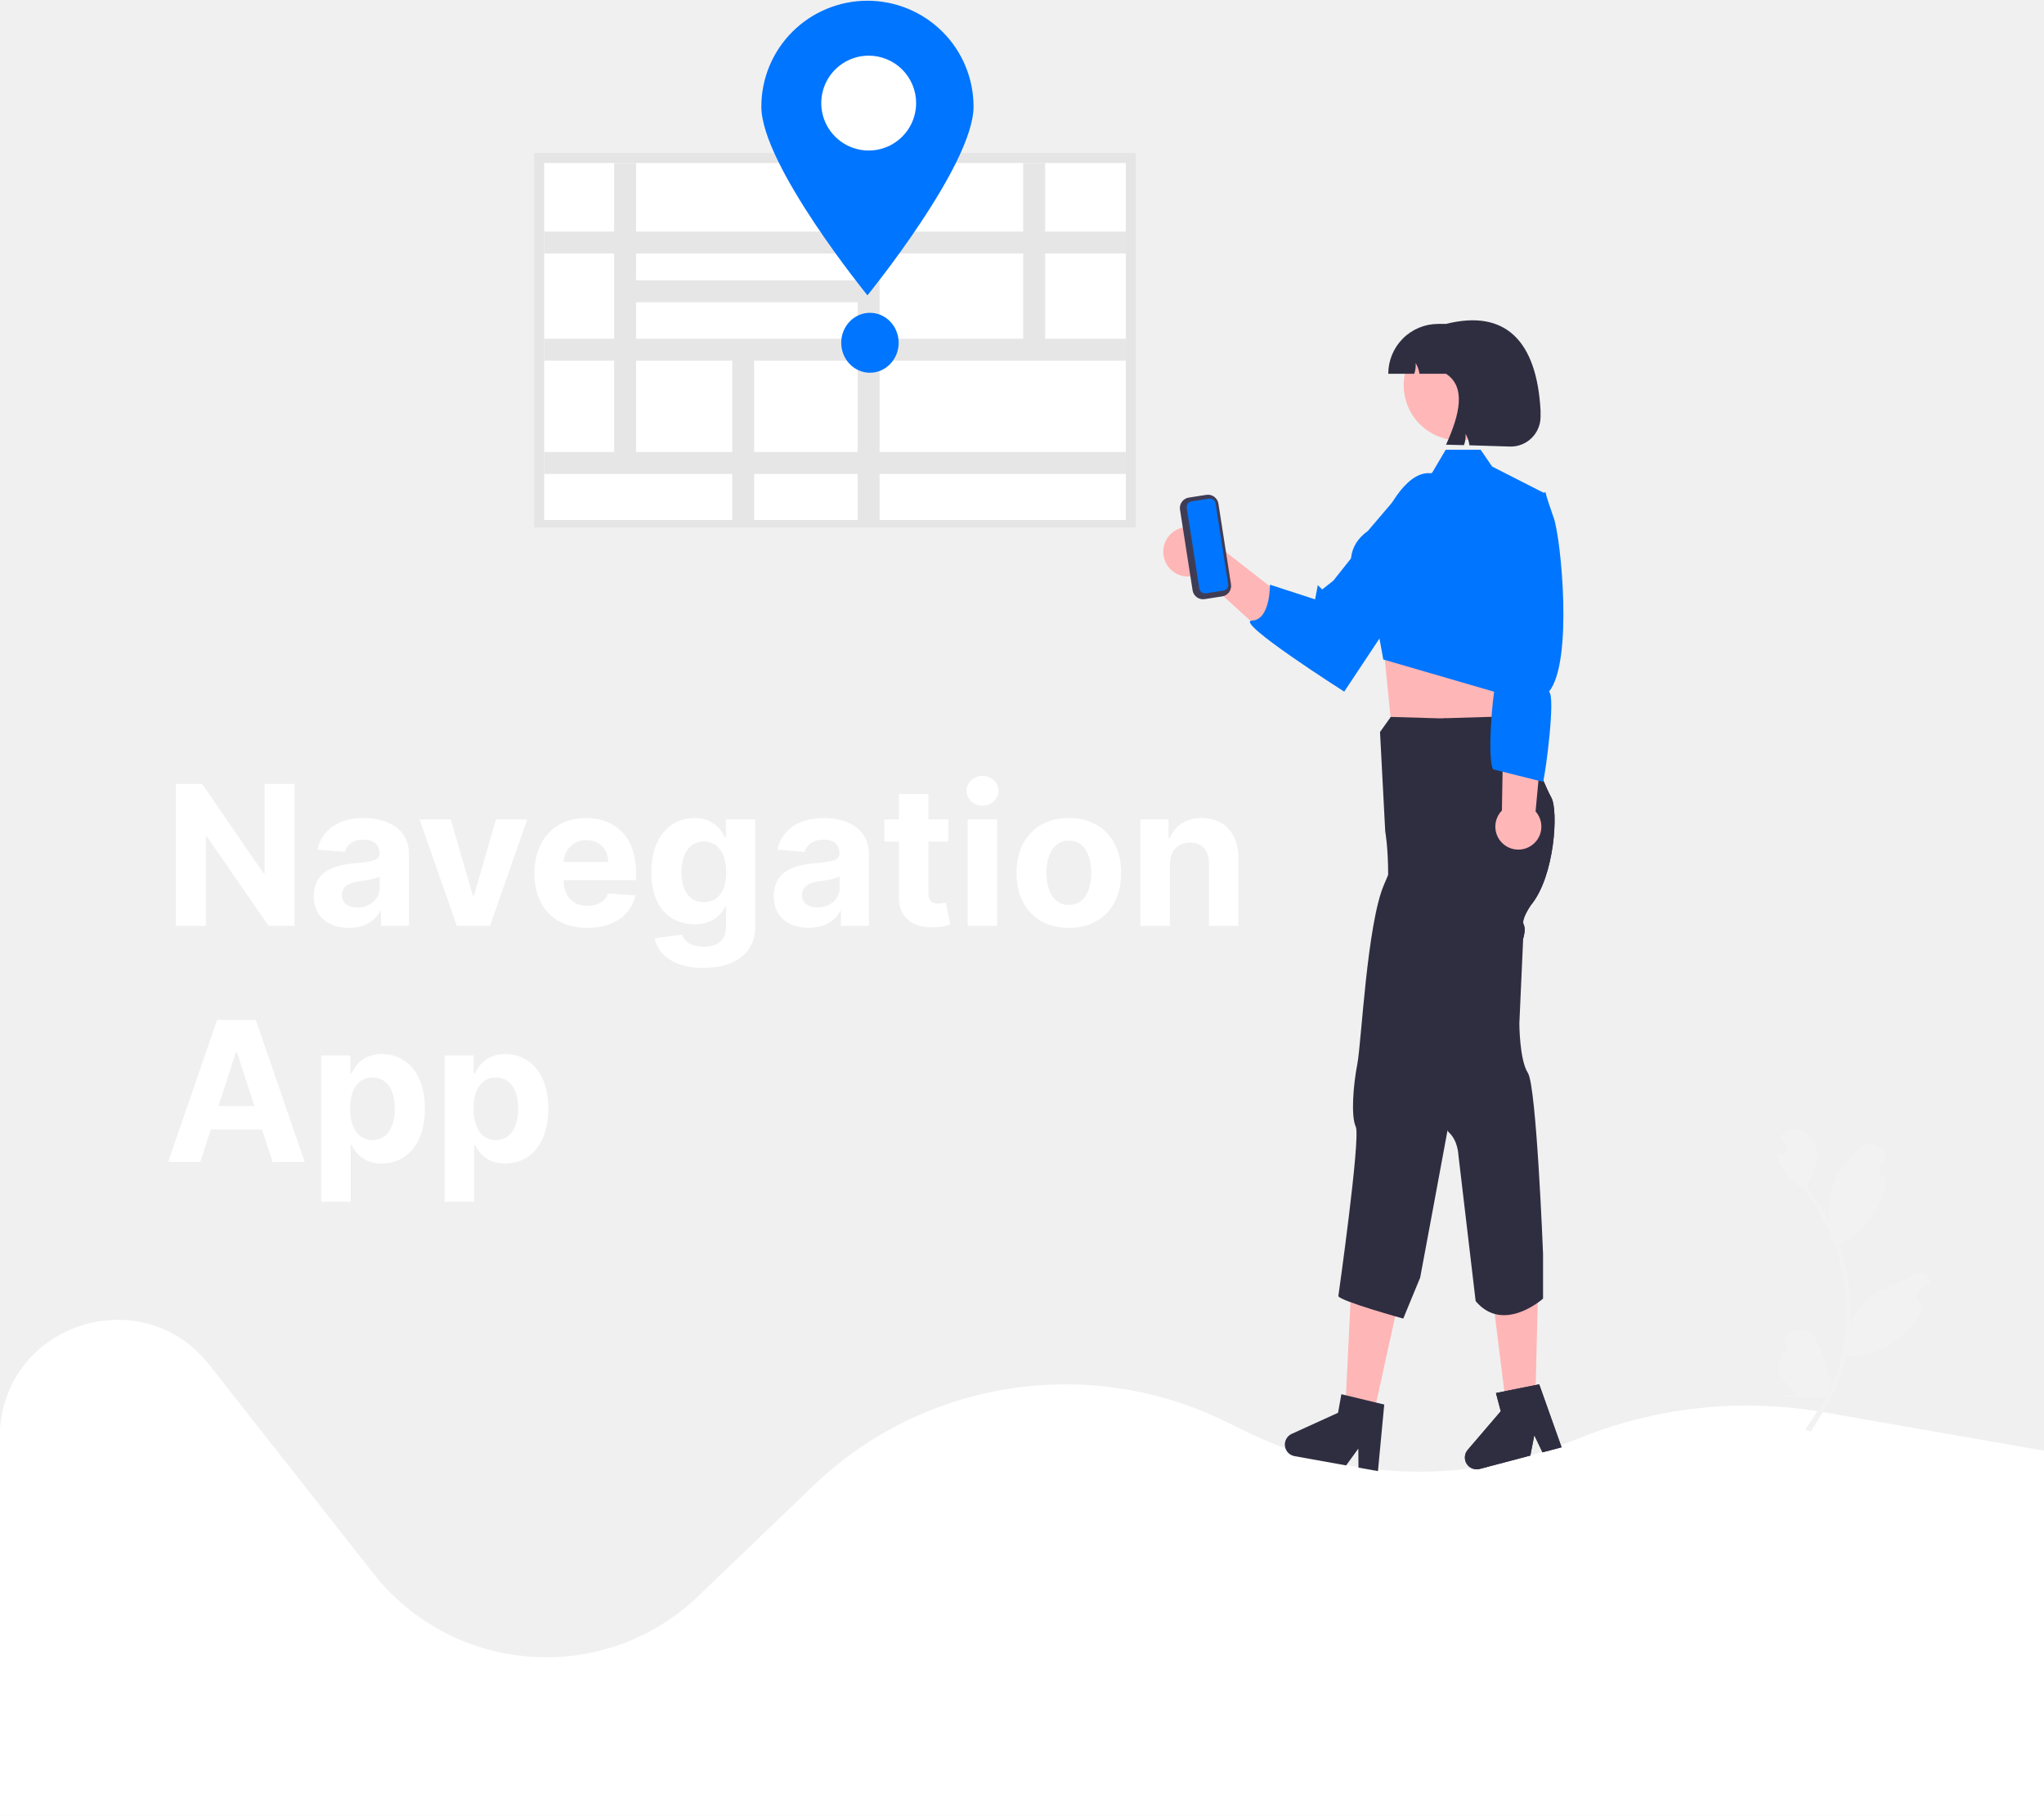
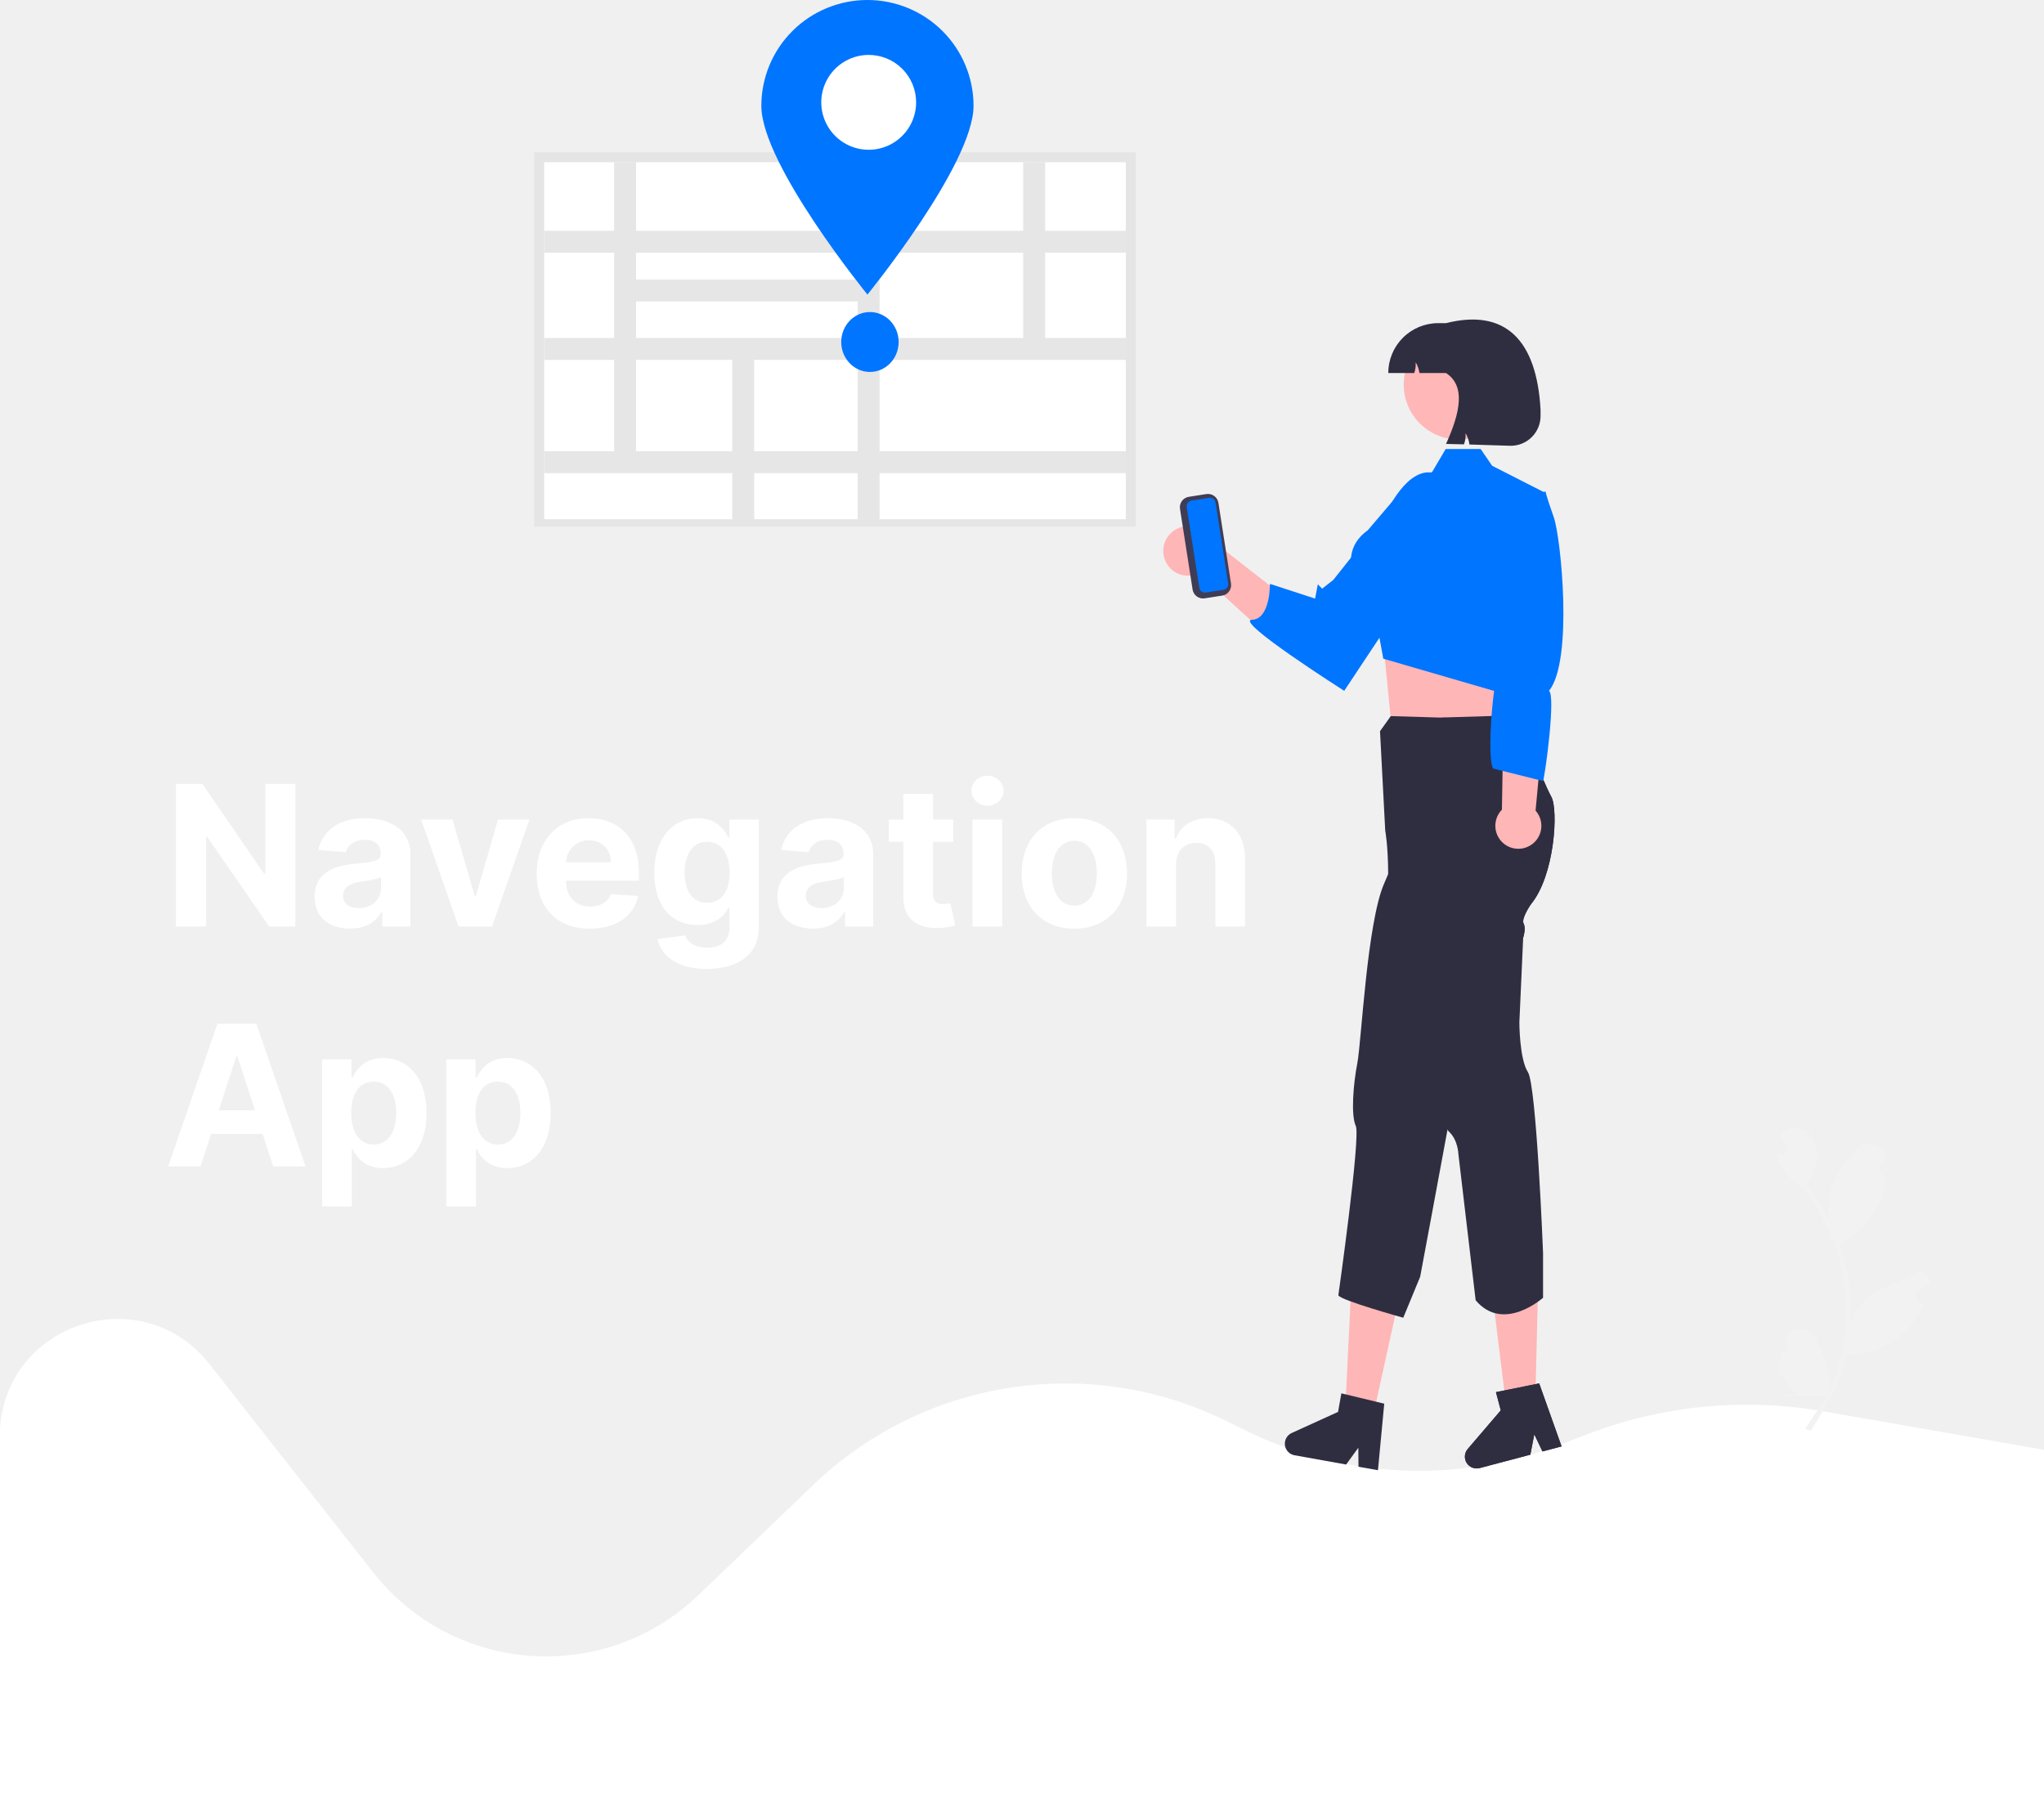
- <svg xmlns="http://www.w3.org/2000/svg" width="1048" height="931" viewBox="0 0 1048 931" fill="none">
-   <path d="M0 732.579V732.579C3.952 677.744 73.318 656.5 107.3 699.716L191.352 806.608C232.56 859.014 309.99 864.426 358.088 818.263L416.965 761.755C473.662 707.338 558.364 694.249 628.843 729.012L638.372 733.712C689.246 758.805 748.329 761.335 801.161 740.683L812.289 736.332C851.305 721.081 893.757 716.826 935.024 724.031L1048 743.757V931H0V732.579Z" fill="white" />
-   <path d="M582.353 270.453H273.877V78.455H582.353V270.453ZM281.055 263.277H575.176V85.631H281.055V263.277Z" fill="#E5E5E5" />
-   <path d="M577.233 83.575H278.997V266.612H577.233V83.575Z" fill="white" />
-   <path d="M577.233 129.965V118.726H535.861V83.575H524.626V118.726H450.97V83.575H439.735V118.726H326.131V83.575H314.895V118.726H278.997V129.965H314.895V173.67H278.997V184.908H314.895V231.735H278.997V242.974H375.442V266.612H386.678V242.974H439.735V266.612H450.97V242.974H577.233V231.735H450.97V184.908H577.233V173.67H535.861V129.965L577.233 129.965ZM439.735 129.965V143.701H326.131V129.965H439.735ZM326.131 154.939H439.735V173.67H326.131V154.939ZM326.131 231.735V184.908H375.442V231.735L326.131 231.735ZM439.735 231.735H386.678V184.908H439.735V231.735ZM524.626 173.67H450.97V129.965H524.626V173.67Z" fill="#E6E6E6" />
-   <path d="M499.155 54.655C499.155 84.633 444.755 151.414 444.755 151.414C444.755 151.414 390.356 84.633 390.356 54.655C390.356 40.26 396.087 26.453 406.289 16.274C416.491 6.095 430.328 0.376 444.755 0.376C459.183 0.376 473.019 6.095 483.221 16.274C493.423 26.453 499.155 40.26 499.155 54.655V54.655Z" fill="#0075FF" />
-   <path d="M469.715 52.855C469.715 57.665 468.289 62.367 465.616 66.367C462.944 70.366 459.146 73.483 454.702 75.324C450.258 77.165 445.368 77.646 440.651 76.708C435.933 75.769 431.6 73.453 428.199 70.052C424.798 66.651 422.481 62.317 421.543 57.6C420.605 52.882 421.086 47.992 422.927 43.549C424.768 39.105 427.885 35.306 431.884 32.634C435.883 29.962 440.585 28.536 445.395 28.536C448.589 28.534 451.753 29.162 454.704 30.384C457.655 31.605 460.337 33.397 462.595 35.655C464.854 37.914 466.645 40.596 467.867 43.547C469.088 46.498 469.717 49.661 469.715 52.855V52.855Z" fill="white" />
-   <path d="M446.035 191.094C454.165 191.094 460.755 184.217 460.755 175.734C460.755 167.251 454.165 160.374 446.035 160.374C437.905 160.374 431.315 167.251 431.315 175.734C431.315 184.217 437.905 191.094 446.035 191.094Z" fill="#0075FF" />
-   <path d="M596.988 286.582C597.517 288.35 598.426 289.981 599.653 291.359C600.88 292.737 602.394 293.83 604.088 294.56C605.783 295.29 607.617 295.639 609.462 295.584C611.306 295.528 613.116 295.069 614.763 294.238L647.372 323.997L651.701 301.095L620.052 276.42C618.473 273.744 615.967 271.741 613.01 270.79C610.053 269.838 606.849 270.004 604.006 271.257C601.163 272.51 598.879 274.762 597.585 277.586C596.292 280.411 596.079 283.611 596.988 286.582V286.582Z" fill="#FFB6B6" />
-   <path d="M710.485 263.835C710.485 263.835 721.855 238.14 736.216 243.247C749.406 247.938 751.159 246.396 743.162 273.286L689.208 354.588C689.208 354.588 632.46 318.522 641.923 318.17C651.386 317.817 651.13 299.756 651.13 299.756L674.273 307.301L675.665 299.985L677.895 302.215L683.651 297.685L710.485 263.835Z" fill="#0075FF" />
-   <path d="M775.255 324.606L772.857 346.853L774.269 376.028L713.076 368.834L708.696 324.606L716.433 324.681L775.255 324.606Z" fill="#FFB6B6" />
-   <path d="M786.912 729.784H773.339L760.149 623.587H789.493L786.912 729.784Z" fill="#FFB6B6" />
-   <path d="M791.154 642.776V665.79C791.154 665.79 770.803 684.004 756.595 667.07L747.738 592.038C747.738 592.038 747.52 585.011 743.13 580.838C742.755 580.481 742.428 580.076 742.157 579.635C738.982 574.732 740.275 564.595 740.275 564.595C740.275 564.595 734.106 561.267 732.16 550.515C730.215 539.763 723.815 516.276 723.815 516.276C723.815 516.276 710.592 481.601 711.514 459.649C711.68 455.591 711.744 451.892 711.744 448.564C711.706 433.87 710.234 426.28 710.234 426.28L707.559 375.285L713.076 367.554L738.304 368.297L740.019 368.245L740.646 368.233L766.553 367.452L781.183 376.053C781.183 376.053 782.489 379.305 784.332 383.797C787.775 392.13 793.074 404.738 795.417 408.975C799.026 415.502 797.234 449.089 784.947 464.014C784.947 464.014 779.839 471.271 781.183 473.895C782.399 476.276 781.235 480.308 781.004 481.025V481.038C780.979 481.102 780.966 481.14 780.966 481.14L779.007 524.659C779.007 524.659 779.007 543.309 783.398 550.118C787.788 556.928 791.154 642.776 791.154 642.776Z" fill="#2F2E41" />
-   <path d="M703.483 728.813L689.576 726.321L694.812 619.302L726.31 624.948L703.483 728.813Z" fill="#FFB6B6" />
-   <path d="M784.947 464.014C784.947 464.014 779.84 471.272 781.184 473.896C782.4 476.276 781.235 480.308 781.005 481.025V481.038C779.594 482.152 778.101 483.158 776.538 484.046C776.538 484.046 769.139 488.961 769.447 491.892C769.741 494.823 766.605 498.561 766.605 498.561L748.98 538.394C748.98 538.394 742.196 555.776 743.821 563.712C744.32 566.144 743.514 572.275 742.157 579.635C739.124 596.3 728.142 655.039 728.142 655.039L719.476 676.03C719.476 676.03 687.054 667.032 686.197 664.511C686.197 664.511 697.716 583.18 695.144 577.702C692.571 572.224 693.838 556.186 695.937 545.472C698.024 534.746 700.878 473.422 709.71 453.313C710.427 451.675 711.105 450.088 711.745 448.565C718.874 431.4 720.641 421.749 720.641 421.749L736.666 373.276L738.305 368.297L738.676 370.114L740.647 368.233L769.472 378.498L784.333 383.798C787.776 392.13 793.075 404.738 795.417 408.975C799.027 415.503 797.235 449.089 784.947 464.014Z" fill="#2F2E41" />
-   <path d="M705.619 719.105L690.102 715.363L687.747 714.796L686.046 724.315L662.304 735.12C661.131 735.651 660.158 736.544 659.529 737.668C658.9 738.793 658.647 740.089 658.808 741.367C658.97 742.645 659.536 743.838 660.424 744.771C661.313 745.704 662.477 746.328 663.746 746.551L690.184 751.3L696.436 742.698L696.527 752.439L706.505 754.218L709.728 720.096L705.619 719.105Z" fill="#2F2E41" />
-   <path d="M747.941 225.746C763.527 225.746 776.162 213.111 776.162 197.525C776.162 181.939 763.527 169.304 747.941 169.304C732.355 169.304 719.72 181.939 719.72 197.525C719.72 213.111 732.355 225.746 747.941 225.746Z" fill="#FFB7B7" />
-   <path d="M718.991 251.487L734.346 242.274L741.236 230.596H759.155L765.056 239.203L792.199 253.025L791.927 295.249L779.635 358.595L709.236 338.115L704.917 314.382C704.917 314.382 679.835 287.571 701.332 272.216L718.991 251.487Z" fill="#0075FF" />
-   <path d="M784.719 433.795C786.178 432.897 787.422 431.689 788.364 430.257C789.306 428.826 789.923 427.205 790.17 425.51C790.418 423.814 790.291 422.085 789.798 420.444C789.306 418.803 788.459 417.289 787.318 416.011L797.22 309.712L771.805 311.675L770.064 415.546C768.043 417.605 766.847 420.334 766.704 423.215C766.56 426.097 767.479 428.931 769.285 431.18C771.092 433.43 773.661 434.938 776.505 435.42C779.35 435.902 782.272 435.324 784.719 433.795H784.719Z" fill="#FFB6B6" />
-   <path d="M792.435 252.356C792.435 252.356 792.435 253.636 796.675 265.652C800.307 275.945 806.736 339.182 794.193 354.616C797.69 356.77 792.431 396.731 791.155 400.834L765.555 394.434C762.102 388.499 765.778 346.837 768.288 345.85L768.141 326.88L761.589 264.352L786.817 254.018L792.435 252.356Z" fill="#0075FF" />
-   <path d="M611.464 302.662L605.007 261.282C604.788 259.866 605.139 258.42 605.984 257.263C606.829 256.106 608.098 255.331 609.514 255.108L618.533 253.701C619.949 253.482 621.394 253.833 622.551 254.678C623.708 255.523 624.483 256.793 624.706 258.208L631.162 299.589C631.382 301.005 631.03 302.45 630.185 303.607C629.341 304.765 628.071 305.54 626.656 305.762L617.637 307.169C616.221 307.388 614.776 307.037 613.618 306.192C612.461 305.347 611.686 304.078 611.464 302.662Z" fill="#3F3D56" />
-   <path d="M610.899 257.054C610.136 257.174 609.452 257.592 608.997 258.216C608.542 258.839 608.352 259.618 608.47 260.381L614.927 301.762C615.047 302.525 615.464 303.209 616.088 303.664C616.712 304.119 617.491 304.309 618.254 304.19L627.272 302.783C628.035 302.663 628.719 302.246 629.175 301.622C629.63 300.998 629.819 300.22 629.701 299.457L623.244 258.076C623.125 257.313 622.707 256.629 622.083 256.174C621.46 255.718 620.681 255.529 619.918 255.647L610.899 257.054Z" fill="#0075FF" />
-   <path d="M789.875 210.489V213.652C789.875 215.694 789.467 217.715 788.674 219.596C787.881 221.477 786.72 223.181 785.258 224.606C783.796 226.031 782.064 227.149 780.164 227.895C778.263 228.64 776.232 228.997 774.192 228.945L753.406 228.285C753.163 226.227 752.483 224.245 751.414 222.47C751.558 224.422 751.283 226.382 750.606 228.218L741.412 227.989C748.702 211.924 751.545 198.268 741.412 191.642H727.788C727.516 189.69 726.852 187.812 725.836 186.123C725.98 187.993 725.732 189.873 725.11 191.642H711.796C711.797 184.859 714.493 178.354 719.289 173.558C724.085 168.761 730.59 166.066 737.373 166.065H741.412C771.863 158.405 787.936 174.774 789.875 210.489Z" fill="#2F2E41" />
-   <path d="M928.402 733.976C931.935 728.517 938.655 717.325 938.999 716.635C940.926 712.782 937.715 715.672 937.073 715.672L925.512 733.013L928.402 733.976Z" fill="#F2F2F2" />
-   <path d="M913.258 693.611C913.912 693.641 914.558 693.47 915.111 693.12C915.663 692.77 916.094 692.259 916.347 691.656C916.599 691.053 916.66 690.387 916.521 689.748C916.381 689.109 916.049 688.528 915.569 688.084C915.489 687.765 915.431 687.535 915.351 687.216C915.38 687.146 915.409 687.077 915.438 687.007C916.096 685.453 917.198 684.128 918.607 683.199C920.015 682.269 921.667 681.777 923.355 681.783C925.042 681.789 926.69 682.294 928.092 683.234C929.494 684.174 930.586 685.507 931.233 687.066C933.816 693.288 937.105 699.52 937.915 706.099C938.272 709.007 938.121 711.955 937.47 714.811C943.538 701.575 946.688 687.19 946.709 672.63C946.71 668.976 946.507 665.325 946.101 661.694C945.765 658.718 945.299 655.762 944.703 652.828C941.451 636.907 934.469 621.984 924.329 609.285C919.422 606.608 915.453 602.49 912.958 597.487C912.054 595.689 911.415 593.77 911.062 591.788C911.615 591.861 912.178 591.906 912.731 591.942C912.904 591.952 913.085 591.961 913.258 591.97L913.323 591.973C913.931 592 914.535 591.851 915.06 591.543C915.586 591.236 916.011 590.783 916.285 590.239C916.56 589.695 916.671 589.083 916.605 588.478C916.54 587.872 916.301 587.299 915.917 586.826C915.678 586.532 915.439 586.238 915.2 585.944C914.837 585.49 914.465 585.045 914.102 584.592C914.06 584.549 914.02 584.503 913.984 584.455C913.566 583.938 913.149 583.43 912.731 582.913C913.493 581.73 914.518 580.739 915.726 580.018C919.91 577.568 925.682 579.265 928.704 583.049C931.735 586.833 932.306 592.142 931.254 596.87C930.219 600.894 928.506 604.711 926.19 608.16C926.417 608.45 926.653 608.732 926.88 609.022C931.027 614.355 934.642 620.082 937.672 626.12C936.935 619.355 937.815 612.512 940.238 606.154C942.694 600.229 947.299 595.238 951.353 590.115C956.223 583.962 966.209 586.648 967.067 594.448C967.076 594.523 967.084 594.599 967.092 594.674C966.489 595.014 965.9 595.374 965.323 595.756C964.599 596.24 964.037 596.932 963.712 597.74C963.388 598.549 963.315 599.437 963.503 600.288C963.692 601.138 964.133 601.912 964.769 602.508C965.405 603.104 966.206 603.494 967.067 603.627L967.155 603.64C966.941 605.811 966.561 607.962 966.021 610.075C964.454 615.973 961.686 621.485 957.89 626.263C954.093 631.042 949.351 634.985 943.959 637.845C943.605 638.026 943.26 638.208 942.906 638.38C945.951 647.008 947.86 655.995 948.587 665.115C948.999 670.496 948.975 675.901 948.515 681.278L948.542 681.088C949.704 675.109 952.893 669.714 957.572 665.814C964.521 660.106 974.338 658.004 981.835 653.416C982.632 652.904 983.558 652.631 984.505 652.629C985.451 652.626 986.379 652.895 987.178 653.403C987.978 653.91 988.615 654.636 989.015 655.494C989.416 656.352 989.562 657.306 989.438 658.245C989.428 658.312 989.418 658.378 989.407 658.445C988.29 658.9 987.202 659.425 986.149 660.015C985.547 660.355 984.958 660.716 984.381 661.097C983.656 661.581 983.095 662.273 982.77 663.081C982.445 663.89 982.372 664.778 982.561 665.629C982.749 666.479 983.19 667.254 983.826 667.849C984.462 668.445 985.263 668.835 986.125 668.968L986.213 668.981C986.276 668.99 986.331 669 986.394 669.009C984.485 673.568 981.805 677.764 978.472 681.414C974.354 685.833 969.378 689.363 963.847 691.79C958.317 694.217 952.349 695.488 946.309 695.526H946.3C944.661 702.65 942.286 709.585 939.213 716.218H913.893C913.802 715.936 913.721 715.646 913.639 715.364C915.982 715.512 918.335 715.372 920.645 714.947C918.766 712.642 916.888 710.319 915.009 708.014C914.967 707.97 914.928 707.925 914.891 707.877C913.938 706.698 912.976 705.527 912.023 704.347C911.973 700.731 912.388 697.121 913.258 693.611Z" fill="#F2F2F2" />
-   <path d="M150.992 401.929H135.687V447.667H135.047L103.655 401.929H90.161V474.656H105.538V428.882H106.07L137.711 474.656H150.992V401.929ZM178.966 475.686C187.027 475.686 192.247 472.17 194.911 467.092H195.337V474.656H209.683V437.866C209.683 424.869 198.675 419.4 186.53 419.4C173.462 419.4 164.868 425.65 162.773 435.594L176.764 436.73C177.794 433.108 181.026 430.444 186.459 430.444C191.608 430.444 194.556 433.037 194.556 437.511V437.724C194.556 441.24 190.827 441.701 181.345 442.625C170.55 443.619 160.855 447.241 160.855 459.422C160.855 470.217 168.561 475.686 178.966 475.686ZM183.299 465.245C178.647 465.245 175.308 463.079 175.308 458.924C175.308 454.663 178.824 452.568 184.151 451.822C187.453 451.361 192.851 450.579 194.662 449.372V455.16C194.662 460.878 189.939 465.245 183.299 465.245ZM270.319 420.111H254.304L243.011 459.138H242.443L231.115 420.111H215.134L234.204 474.656H251.25L270.319 420.111ZM301.063 475.721C314.557 475.721 323.648 469.152 325.779 459.031L311.788 458.108C310.261 462.263 306.354 464.429 301.312 464.429C293.748 464.429 288.954 459.422 288.954 451.29V451.254H326.099V447.099C326.099 428.562 314.877 419.4 300.459 419.4C284.408 419.4 274.003 430.799 274.003 447.632C274.003 464.926 284.266 475.721 301.063 475.721ZM288.954 441.879C289.273 435.665 293.996 430.693 300.708 430.693C307.278 430.693 311.823 435.38 311.859 441.879H288.954ZM360.545 496.247C376.134 496.247 387.214 489.145 387.214 475.189V420.111H372.192V429.272H371.624C369.6 424.834 365.161 419.4 356.035 419.4C344.067 419.4 333.947 428.704 333.947 447.277C333.947 465.423 343.783 473.875 356.07 473.875C364.77 473.875 369.636 469.507 371.624 464.997H372.263V474.976C372.263 482.469 367.469 485.38 360.9 485.38C354.224 485.38 350.85 482.469 349.607 479.166L335.616 481.048C337.427 489.642 345.843 496.247 360.545 496.247ZM360.864 462.511C353.442 462.511 349.394 456.616 349.394 447.206C349.394 437.937 353.371 431.439 360.864 431.439C368.215 431.439 372.334 437.653 372.334 447.206C372.334 456.829 368.144 462.511 360.864 462.511ZM414.806 475.686C422.867 475.686 428.087 472.17 430.751 467.092H431.177V474.656H445.523V437.866C445.523 424.869 434.515 419.4 422.37 419.4C409.302 419.4 400.708 425.65 398.613 435.594L412.604 436.73C413.634 433.108 416.866 430.444 422.299 430.444C427.448 430.444 430.395 433.037 430.395 437.511V437.724C430.395 441.24 426.667 441.701 417.185 442.625C406.39 443.619 396.695 447.241 396.695 459.422C396.695 470.217 404.401 475.686 414.806 475.686ZM419.138 465.245C414.486 465.245 411.148 463.079 411.148 458.924C411.148 454.663 414.664 452.568 419.991 451.822C423.293 451.361 428.691 450.579 430.502 449.372V455.16C430.502 460.878 425.779 465.245 419.138 465.245ZM486.273 420.111H476.01V407.042H460.882V420.111H453.425V431.474H460.882V459.883C460.811 470.572 468.091 475.863 479.064 475.402C482.97 475.26 485.74 474.478 487.267 473.981L484.888 462.724C484.142 462.866 482.544 463.221 481.123 463.221C478.105 463.221 476.01 462.085 476.01 457.895V431.474H486.273V420.111ZM496.127 474.656H511.255V420.111H496.127V474.656ZM503.726 413.079C508.236 413.079 511.93 409.635 511.93 405.409C511.93 401.219 508.236 397.774 503.726 397.774C499.252 397.774 495.559 401.219 495.559 405.409C495.559 409.635 499.252 413.079 503.726 413.079ZM548.018 475.721C564.566 475.721 574.865 464.393 574.865 447.596C574.865 430.693 564.566 419.4 548.018 419.4C531.47 419.4 521.171 430.693 521.171 447.596C521.171 464.393 531.47 475.721 548.018 475.721ZM548.089 464.003C540.454 464.003 536.548 457.007 536.548 447.49C536.548 437.973 540.454 430.942 548.089 430.942C555.582 430.942 559.488 437.973 559.488 447.49C559.488 457.007 555.582 464.003 548.089 464.003ZM599.829 443.122C599.865 436.091 604.055 431.971 610.163 431.971C616.235 431.971 619.893 435.949 619.857 442.625V474.656H634.985V439.926C634.985 427.213 627.528 419.4 616.164 419.4C608.068 419.4 602.208 423.378 599.758 429.734H599.119V420.111H584.701V474.656H599.829V443.122ZM102.697 595.656L108.094 579.072H134.337L139.735 595.656H156.212L131.141 522.929H111.326L86.219 595.656H102.697ZM112.001 567.069L120.949 539.548H121.518L130.467 567.069H112.001ZM164.682 616.111H179.81V586.92H180.271C182.366 591.466 186.947 596.544 195.754 596.544C208.183 596.544 217.878 586.707 217.878 568.454C217.878 549.704 207.757 540.4 195.79 540.4C186.663 540.4 182.295 545.834 180.271 550.272H179.596V541.111H164.682V616.111ZM179.49 568.383C179.49 558.653 183.609 552.439 190.96 552.439C198.453 552.439 202.43 558.937 202.43 568.383C202.43 577.9 198.382 584.505 190.96 584.505C183.68 584.505 179.49 578.113 179.49 568.383ZM227.963 616.111H243.091V586.92H243.552C245.648 591.466 250.229 596.544 259.035 596.544C271.464 596.544 281.159 586.707 281.159 568.454C281.159 549.704 271.038 540.4 259.071 540.4C249.944 540.4 245.577 545.834 243.552 550.272H242.878V541.111H227.963V616.111ZM242.771 568.383C242.771 558.653 246.891 552.439 254.241 552.439C261.734 552.439 265.712 558.937 265.712 568.383C265.712 577.9 261.663 584.505 254.241 584.505C246.962 584.505 242.771 578.113 242.771 568.383Z" fill="white" />
-   <path d="M800.656 742.005L790.861 744.596L786.667 735.81L784.634 746.242L758.656 753.113C757.411 753.442 756.093 753.365 754.894 752.892C753.696 752.419 752.68 751.576 751.995 750.485C751.311 749.394 750.992 748.113 751.087 746.829C751.182 745.544 751.685 744.323 752.522 743.345L769.479 723.531L767.006 714.182L789.172 709.713L800.656 742.005Z" fill="#2F2E41" />
-   <path d="M800.656 742.005L790.861 744.596L786.667 735.81L784.634 746.242L758.656 753.113C757.411 753.442 756.093 753.365 754.894 752.892C753.696 752.419 752.68 751.576 751.995 750.485C751.311 749.394 750.992 748.113 751.087 746.829C751.182 745.544 751.685 744.323 752.522 743.345L769.479 723.531L767.006 714.182L789.172 709.713L800.656 742.005Z" fill="#2F2E41" />
+ <svg xmlns="http://www.w3.org/2000/svg" width="375" height="333" viewBox="0 0 375 333" fill="none">
+   <path d="M0 262V262C1.414 242.379 26.235 234.777 38.395 250.241L68.471 288.49C83.216 307.242 110.922 309.178 128.133 292.66L149.2 272.44C169.488 252.968 199.796 248.285 225.016 260.724L228.425 262.406C246.629 271.385 267.77 272.29 286.675 264.9L290.657 263.343C304.618 257.886 319.808 256.363 334.574 258.942L375 266V333H0V262Z" fill="white" />
+   <path d="M208.38 96.64H98V27.939H208.38V96.64ZM100.568 94.072H205.812V30.506H100.568V94.072Z" fill="#E5E5E5" />
+   <path d="M206.548 29.771H99.832V95.266H206.548V29.771Z" fill="white" />
+   <path d="M206.548 46.37V42.349H191.744V29.771H187.724V42.349H161.368V29.771H157.348V42.349H116.697V29.771H112.677V42.349H99.832V46.37H112.677V62.009H99.832V66.03H112.677V82.786H99.832V86.808H134.342V95.266H138.363V86.808H157.348V95.266H161.368V86.808H206.548V82.786H161.368V66.03H206.548V62.009H191.744V46.37L206.548 46.37ZM157.348 46.37V51.285H116.697V46.37H157.348ZM116.697 55.306H157.348V62.009H116.697V55.306ZM116.697 82.786V66.03H134.342V82.786L116.697 82.786ZM157.348 82.786H138.363V66.03H157.348V82.786ZM187.724 62.009H161.368V46.37H187.724V62.009Z" fill="#E6E6E6" />
+   <path d="M178.61 19.422C178.61 30.149 159.144 54.045 159.144 54.045C159.144 54.045 139.679 30.149 139.679 19.422C139.679 14.271 141.73 9.331 145.38 5.689C149.031 2.046 153.982 0 159.144 0C164.307 0 169.258 2.046 172.908 5.689C176.559 9.331 178.61 14.271 178.61 19.422V19.422Z" fill="#0075FF" />
+   <path d="M168.075 18.778C168.075 20.5 167.565 22.182 166.609 23.613C165.653 25.044 164.294 26.16 162.703 26.818C161.113 27.477 159.364 27.649 157.676 27.313C155.988 26.978 154.437 26.149 153.22 24.932C152.003 23.715 151.174 22.164 150.838 20.476C150.503 18.788 150.675 17.038 151.334 15.448C151.992 13.858 153.108 12.499 154.539 11.543C155.97 10.587 157.652 10.076 159.373 10.076C160.516 10.076 161.648 10.3 162.704 10.738C163.76 11.175 164.72 11.816 165.528 12.624C166.336 13.432 166.977 14.392 167.414 15.448C167.851 16.504 168.076 17.636 168.075 18.778V18.778Z" fill="white" />
+   <path d="M159.602 68.243C162.511 68.243 164.869 65.783 164.869 62.747C164.869 59.712 162.511 57.251 159.602 57.251C156.693 57.251 154.335 59.712 154.335 62.747C154.335 65.783 156.693 68.243 159.602 68.243Z" fill="#0075FF" />
+   <path d="M213.617 102.412C213.806 103.044 214.132 103.628 214.57 104.121C215.009 104.614 215.551 105.005 216.158 105.266C216.764 105.527 217.42 105.652 218.08 105.633C218.74 105.613 219.388 105.448 219.977 105.151L231.646 115.8L233.195 107.605L221.87 98.775C221.305 97.818 220.408 97.101 219.35 96.761C218.292 96.42 217.145 96.48 216.128 96.928C215.111 97.376 214.293 98.182 213.831 99.192C213.368 100.203 213.292 101.349 213.617 102.412V102.412Z" fill="#FFB6B6" />
+   <path d="M254.229 94.272C254.229 94.272 258.297 85.078 263.436 86.905C268.156 88.584 268.783 88.032 265.921 97.654L246.615 126.746C246.615 126.746 226.309 113.841 229.696 113.714C233.082 113.588 232.99 107.125 232.99 107.125L241.271 109.825L241.769 107.207L242.567 108.006L244.627 106.384L254.229 94.272Z" fill="#0075FF" />
+   <path d="M277.405 116.017L276.547 123.978L277.052 134.417L255.156 131.843L253.589 116.017L256.357 116.044L277.405 116.017Z" fill="#FFB6B6" />
+   <path d="M281.576 261H276.719L272 223H282.5L281.576 261Z" fill="#FFB6B6" />
+   <path d="M283.094 229.867V238.102C283.094 238.102 275.812 244.619 270.728 238.56L267.559 211.711C267.559 211.711 267.481 209.197 265.91 207.703C265.776 207.576 265.659 207.431 265.562 207.273C264.426 205.519 264.888 201.891 264.888 201.891C264.888 201.891 262.681 200.701 261.985 196.853C261.289 193.006 258.998 184.601 258.998 184.601C258.998 184.601 254.267 172.194 254.597 164.339C254.657 162.887 254.679 161.564 254.679 160.373C254.666 155.115 254.139 152.399 254.139 152.399L253.182 134.152L255.156 131.385L264.183 131.651L264.797 131.633L265.021 131.628L274.291 131.349L279.526 134.427C279.526 134.427 279.994 135.59 280.653 137.198C281.885 140.179 283.781 144.691 284.62 146.207C285.911 148.542 285.27 160.561 280.873 165.901C280.873 165.901 279.046 168.498 279.526 169.437C279.962 170.289 279.545 171.731 279.462 171.988V171.992C279.453 172.015 279.449 172.029 279.449 172.029L278.748 187.601C278.748 187.601 278.748 194.275 280.319 196.711C281.89 199.148 283.094 229.867 283.094 229.867Z" fill="#2F2E41" />
+   <path d="M251.723 260.653L246.747 259.761L248.621 221.467L259.891 223.487L251.723 260.653Z" fill="#FFB6B6" />
+   <path d="M280.873 165.901C280.873 165.901 279.046 168.498 279.527 169.437C279.962 170.289 279.545 171.731 279.463 171.988V171.993C278.958 172.391 278.423 172.751 277.864 173.069C277.864 173.069 275.217 174.828 275.327 175.876C275.432 176.925 274.31 178.263 274.31 178.263L268.003 192.516C268.003 192.516 265.576 198.736 266.157 201.575C266.336 202.446 266.047 204.639 265.562 207.273C264.476 213.236 260.547 234.254 260.547 234.254L257.446 241.766C257.446 241.766 245.845 238.546 245.538 237.644C245.538 237.644 249.66 208.542 248.739 206.581C247.819 204.621 248.272 198.882 249.023 195.049C249.77 191.211 250.791 169.267 253.951 162.072C254.208 161.486 254.451 160.918 254.68 160.373C257.231 154.231 257.863 150.778 257.863 150.778L263.597 133.433L264.183 131.651L264.316 132.301L265.022 131.628L275.336 135.301L280.653 137.198C281.885 140.179 283.782 144.691 284.62 146.207C285.911 148.542 285.27 160.561 280.873 165.901Z" fill="#2F2E41" />
+   <path d="M252.488 257.179L246.935 255.84L246.093 255.637L245.484 259.043L236.989 262.909C236.569 263.099 236.221 263.419 235.995 263.821C235.77 264.224 235.68 264.687 235.738 265.145C235.795 265.602 235.998 266.029 236.316 266.363C236.634 266.697 237.05 266.92 237.504 267L246.965 268.699L249.202 265.621L249.234 269.106L252.805 269.743L253.958 257.533L252.488 257.179Z" fill="#2F2E41" />
+   <path d="M267.632 80.643C273.209 80.643 277.73 76.122 277.73 70.545C277.73 64.968 273.209 60.447 267.632 60.447C262.055 60.447 257.533 64.968 257.533 70.545C257.533 76.122 262.055 80.643 267.632 80.643Z" fill="#FFB7B7" />
+   <path d="M257.272 89.854L262.767 86.557L265.232 82.379H271.644L273.756 85.458L283.468 90.404L283.371 105.513L278.972 128.179L253.782 120.851L252.236 112.359C252.236 112.359 243.262 102.765 250.954 97.271L257.272 89.854Z" fill="#0075FF" />
+   <path d="M280.792 155.088C281.314 154.766 281.759 154.334 282.096 153.822C282.433 153.31 282.654 152.73 282.742 152.123C282.831 151.517 282.785 150.898 282.609 150.311C282.433 149.723 282.13 149.182 281.722 148.724L285.265 110.688L276.171 111.39L275.547 148.558C274.824 149.295 274.397 150.271 274.345 151.302C274.294 152.333 274.623 153.347 275.269 154.152C275.915 154.957 276.835 155.497 277.853 155.669C278.87 155.842 279.916 155.635 280.792 155.088H280.792Z" fill="#FFB6B6" />
+   <path d="M283.553 90.165C283.553 90.165 283.553 90.623 285.07 94.922C286.369 98.605 288.67 121.233 284.182 126.756C285.433 127.527 283.551 141.825 283.095 143.294L273.934 141.004C272.699 138.88 274.014 123.972 274.912 123.619L274.859 116.831L272.515 94.457L281.542 90.759L283.553 90.165Z" fill="#0075FF" />
+   <path d="M218.797 108.165L216.486 93.358C216.408 92.852 216.534 92.335 216.836 91.92C217.138 91.506 217.592 91.229 218.099 91.15L221.326 90.646C221.833 90.567 222.35 90.693 222.764 90.996C223.178 91.298 223.455 91.752 223.535 92.259L225.845 107.066C225.924 107.572 225.798 108.089 225.496 108.504C225.193 108.918 224.739 109.195 224.233 109.275L221.006 109.778C220.499 109.857 219.982 109.731 219.568 109.428C219.153 109.126 218.876 108.672 218.797 108.165Z" fill="#3F3D56" />
+   <path d="M218.595 91.846C218.322 91.889 218.077 92.038 217.914 92.261C217.751 92.484 217.683 92.763 217.726 93.036L220.036 107.843C220.079 108.116 220.228 108.361 220.451 108.524C220.675 108.687 220.953 108.754 221.226 108.712L224.453 108.209C224.726 108.166 224.971 108.016 225.134 107.793C225.297 107.57 225.365 107.291 225.322 107.018L223.012 92.211C222.969 91.938 222.82 91.694 222.597 91.531C222.373 91.368 222.095 91.3 221.822 91.342L218.595 91.846Z" fill="#0075FF" />
+   <path d="M282.636 75.183V76.316C282.637 77.046 282.491 77.769 282.207 78.442C281.923 79.115 281.508 79.725 280.985 80.235C280.462 80.745 279.842 81.145 279.162 81.412C278.481 81.678 277.755 81.806 277.025 81.787L269.587 81.552C269.5 80.815 269.257 80.106 268.874 79.471C268.926 80.169 268.827 80.87 268.585 81.527L265.295 81.446C267.904 75.697 268.921 70.811 265.295 68.44H260.42C260.323 67.741 260.085 67.069 259.722 66.465C259.773 67.134 259.685 67.806 259.462 68.44H254.698C254.698 66.013 255.663 63.685 257.379 61.969C259.095 60.252 261.423 59.288 263.85 59.287H265.295C276.191 56.547 281.943 62.404 282.636 75.183Z" fill="#2F2E41" />
+   <path d="M332.205 262.5C333.469 260.547 335.874 256.542 335.997 256.295C336.686 254.916 335.537 255.95 335.307 255.95L331.171 262.155L332.205 262.5Z" fill="#F2F2F2" />
+   <path d="M326.786 248.056C327.02 248.067 327.251 248.006 327.449 247.881C327.646 247.755 327.801 247.573 327.891 247.357C327.981 247.141 328.003 246.903 327.953 246.674C327.904 246.445 327.785 246.238 327.613 246.079C327.584 245.965 327.564 245.882 327.535 245.768C327.545 245.743 327.555 245.718 327.566 245.693C327.801 245.137 328.196 244.663 328.7 244.331C329.204 243.998 329.795 243.822 330.399 243.824C331.003 243.826 331.592 244.007 332.094 244.343C332.595 244.68 332.986 245.157 333.218 245.714C334.142 247.941 335.319 250.171 335.609 252.525C335.736 253.565 335.683 254.62 335.45 255.642C337.621 250.906 338.748 245.759 338.755 240.549C338.756 239.241 338.683 237.935 338.538 236.636C338.418 235.571 338.251 234.513 338.038 233.463C336.874 227.766 334.376 222.426 330.748 217.883C328.992 216.924 327.572 215.451 326.679 213.661C326.355 213.018 326.127 212.331 326 211.622C326.198 211.648 326.399 211.664 326.598 211.677C326.659 211.68 326.724 211.683 326.786 211.687L326.809 211.688C327.027 211.697 327.243 211.644 327.431 211.534C327.619 211.424 327.771 211.262 327.869 211.067C327.967 210.873 328.007 210.654 327.984 210.437C327.96 210.221 327.875 210.015 327.738 209.846C327.652 209.741 327.566 209.636 327.481 209.53C327.351 209.368 327.218 209.209 327.088 209.047C327.073 209.031 327.059 209.015 327.046 208.998C326.896 208.813 326.747 208.631 326.598 208.446C326.87 208.023 327.237 207.668 327.669 207.41C329.166 206.533 331.231 207.14 332.313 208.495C333.397 209.849 333.602 211.748 333.225 213.44C332.855 214.88 332.242 216.246 331.413 217.48C331.494 217.584 331.579 217.684 331.66 217.788C333.144 219.697 334.438 221.746 335.522 223.906C335.258 221.486 335.573 219.037 336.44 216.762C337.319 214.642 338.966 212.856 340.417 211.023C342.16 208.821 345.733 209.782 346.04 212.573C346.043 212.6 346.046 212.627 346.049 212.654C345.833 212.776 345.623 212.905 345.416 213.041C345.157 213.215 344.956 213.462 344.84 213.752C344.724 214.041 344.697 214.359 344.765 214.663C344.832 214.967 344.99 215.244 345.218 215.458C345.445 215.671 345.732 215.81 346.04 215.858L346.072 215.863C345.995 216.639 345.859 217.409 345.666 218.165C345.105 220.276 344.115 222.248 342.756 223.958C341.398 225.668 339.701 227.079 337.772 228.102C337.645 228.167 337.521 228.232 337.395 228.293C338.484 231.381 339.168 234.597 339.428 237.86C339.575 239.785 339.566 241.719 339.402 243.643L339.411 243.575C339.827 241.436 340.968 239.505 342.642 238.11C345.129 236.067 348.642 235.315 351.324 233.673C351.61 233.49 351.941 233.393 352.28 233.392C352.619 233.391 352.951 233.487 353.236 233.669C353.522 233.85 353.751 234.11 353.894 234.417C354.037 234.724 354.09 235.066 354.045 235.402C354.041 235.425 354.038 235.449 354.034 235.473C353.634 235.636 353.245 235.824 352.868 236.035C352.653 236.157 352.442 236.286 352.235 236.422C351.976 236.595 351.775 236.843 351.659 237.132C351.543 237.422 351.517 237.739 351.584 238.044C351.652 238.348 351.81 238.625 352.037 238.838C352.265 239.051 352.551 239.191 352.859 239.238L352.891 239.243C352.914 239.247 352.933 239.25 352.956 239.253C352.273 240.884 351.314 242.386 350.121 243.692C348.648 245.273 346.867 246.536 344.888 247.405C342.909 248.273 340.774 248.728 338.613 248.742H338.609C338.023 251.291 337.173 253.772 336.073 256.146H327.013C326.981 256.045 326.951 255.941 326.922 255.84C327.761 255.893 328.603 255.843 329.429 255.691C328.757 254.866 328.085 254.035 327.413 253.21C327.398 253.195 327.383 253.178 327.37 253.161C327.029 252.739 326.685 252.32 326.344 251.898C326.326 250.604 326.475 249.312 326.786 248.056Z" fill="#F2F2F2" />
+   <path d="M54.175 143.818H48.665V160.284H48.435L37.133 143.818H32.276V170H37.811V153.521H38.003L49.394 170H54.175V143.818ZM64.245 170.371C67.147 170.371 69.027 169.105 69.985 167.277H70.139V170H75.304V156.756C75.304 152.077 71.341 150.108 66.968 150.108C62.264 150.108 59.17 152.358 58.416 155.938L63.453 156.347C63.824 155.043 64.987 154.084 66.943 154.084C68.796 154.084 69.858 155.017 69.858 156.628V156.705C69.858 157.97 68.515 158.136 65.102 158.469C61.216 158.827 57.725 160.131 57.725 164.516C57.725 168.402 60.5 170.371 64.245 170.371ZM65.805 166.612C64.13 166.612 62.929 165.832 62.929 164.337C62.929 162.803 64.194 162.048 66.112 161.78C67.301 161.614 69.244 161.332 69.896 160.898V162.982C69.896 165.04 68.196 166.612 65.805 166.612ZM97.132 150.364H91.367L87.302 164.413H87.097L83.019 150.364H77.266L84.131 170H90.267L97.132 150.364ZM108.2 170.384C113.058 170.384 116.331 168.018 117.098 164.375L112.061 164.043C111.511 165.538 110.105 166.318 108.29 166.318C105.567 166.318 103.841 164.516 103.841 161.588V161.575H117.213V160.08C117.213 153.406 113.173 150.108 107.983 150.108C102.205 150.108 98.459 154.212 98.459 160.271C98.459 166.497 102.153 170.384 108.2 170.384ZM103.841 158.2C103.956 155.963 105.656 154.173 108.072 154.173C110.438 154.173 112.074 155.861 112.087 158.2H103.841ZM129.614 177.773C135.226 177.773 139.214 175.216 139.214 170.192V150.364H133.807V153.662H133.602C132.874 152.064 131.276 150.108 127.99 150.108C123.682 150.108 120.038 153.457 120.038 160.143C120.038 166.676 123.58 169.719 128.003 169.719C131.135 169.719 132.886 168.146 133.602 166.523H133.832V170.115C133.832 172.812 132.107 173.861 129.741 173.861C127.338 173.861 126.124 172.812 125.676 171.624L120.639 172.301C121.291 175.395 124.321 177.773 129.614 177.773ZM129.729 165.628C127.057 165.628 125.599 163.506 125.599 160.118C125.599 156.781 127.031 154.442 129.729 154.442C132.375 154.442 133.858 156.679 133.858 160.118C133.858 163.582 132.349 165.628 129.729 165.628ZM149.148 170.371C152.05 170.371 153.929 169.105 154.888 167.277H155.041V170H160.206V156.756C160.206 152.077 156.243 150.108 151.871 150.108C147.166 150.108 144.072 152.358 143.318 155.938L148.355 156.347C148.726 155.043 149.889 154.084 151.845 154.084C153.699 154.084 154.76 155.017 154.76 156.628V156.705C154.76 157.97 153.418 158.136 150.004 158.469C146.118 158.827 142.628 160.131 142.628 164.516C142.628 168.402 145.402 170.371 149.148 170.371ZM150.707 166.612C149.033 166.612 147.831 165.832 147.831 164.337C147.831 162.803 149.097 162.048 151.014 161.78C152.203 161.614 154.146 161.332 154.798 160.898V162.982C154.798 165.04 153.098 166.612 150.707 166.612ZM174.876 150.364H171.181V145.659H165.735V150.364H163.05V154.455H165.735V164.682C165.71 168.53 168.33 170.435 172.281 170.268C173.687 170.217 174.684 169.936 175.234 169.757L174.377 165.705C174.109 165.756 173.533 165.884 173.022 165.884C171.935 165.884 171.181 165.474 171.181 163.966V154.455H174.876V150.364ZM178.423 170H183.869V150.364H178.423V170ZM181.159 147.832C182.783 147.832 184.112 146.592 184.112 145.071C184.112 143.562 182.783 142.322 181.159 142.322C179.548 142.322 178.219 143.562 178.219 145.071C178.219 146.592 179.548 147.832 181.159 147.832ZM197.104 170.384C203.061 170.384 206.769 166.305 206.769 160.259C206.769 154.173 203.061 150.108 197.104 150.108C191.147 150.108 187.439 154.173 187.439 160.259C187.439 166.305 191.147 170.384 197.104 170.384ZM197.13 166.165C194.381 166.165 192.975 163.646 192.975 160.22C192.975 156.794 194.381 154.263 197.13 154.263C199.827 154.263 201.233 156.794 201.233 160.22C201.233 163.646 199.827 166.165 197.13 166.165ZM215.756 158.648C215.769 156.116 217.277 154.634 219.476 154.634C221.662 154.634 222.979 156.065 222.966 158.469V170H228.412V157.497C228.412 152.92 225.728 150.108 221.637 150.108C218.722 150.108 216.613 151.54 215.73 153.828H215.5V150.364H210.31V170H215.756V158.648ZM36.788 214L38.731 208.03H48.179L50.122 214H56.054L47.028 187.818H39.895L30.857 214H36.788ZM40.138 203.709L43.359 193.801H43.564L46.785 203.709H40.138ZM59.103 221.364H64.549V210.855H64.715C65.469 212.491 67.119 214.32 70.289 214.32C74.763 214.32 78.254 210.778 78.254 204.207C78.254 197.457 74.61 194.108 70.302 194.108C67.016 194.108 65.444 196.064 64.715 197.662H64.472V194.364H59.103V221.364ZM64.434 204.182C64.434 200.679 65.917 198.442 68.563 198.442C71.261 198.442 72.692 200.781 72.692 204.182C72.692 207.608 71.235 209.986 68.563 209.986C65.942 209.986 64.434 207.685 64.434 204.182ZM81.884 221.364H87.33V210.855H87.496C88.251 212.491 89.9 214.32 93.07 214.32C97.545 214.32 101.035 210.778 101.035 204.207C101.035 197.457 97.391 194.108 93.083 194.108C89.798 194.108 88.225 196.064 87.496 197.662H87.254V194.364H81.884V221.364ZM87.215 204.182C87.215 200.679 88.698 198.442 91.344 198.442C94.042 198.442 95.474 200.781 95.474 204.182C95.474 207.608 94.016 209.986 91.344 209.986C88.724 209.986 87.215 207.685 87.215 204.182Z" fill="white" />
+   <path d="M286.494 265.373L282.989 266.3L281.489 263.156L280.761 266.889L271.466 269.348C271.02 269.465 270.548 269.438 270.12 269.269C269.691 269.1 269.327 268.798 269.082 268.407C268.837 268.017 268.723 267.559 268.757 267.099C268.791 266.639 268.971 266.203 269.271 265.852L275.338 258.762L274.454 255.417L282.385 253.818L286.494 265.373Z" fill="#2F2E41" />
+   <path d="M286.494 265.373L282.989 266.3L281.489 263.156L280.761 266.889L271.466 269.348C271.02 269.465 270.548 269.438 270.12 269.269C269.691 269.1 269.327 268.798 269.082 268.407C268.837 268.017 268.723 267.559 268.757 267.099C268.791 266.639 268.971 266.203 269.271 265.852L275.338 258.762L274.454 255.417L282.385 253.818L286.494 265.373Z" fill="#2F2E41" />
</svg>
